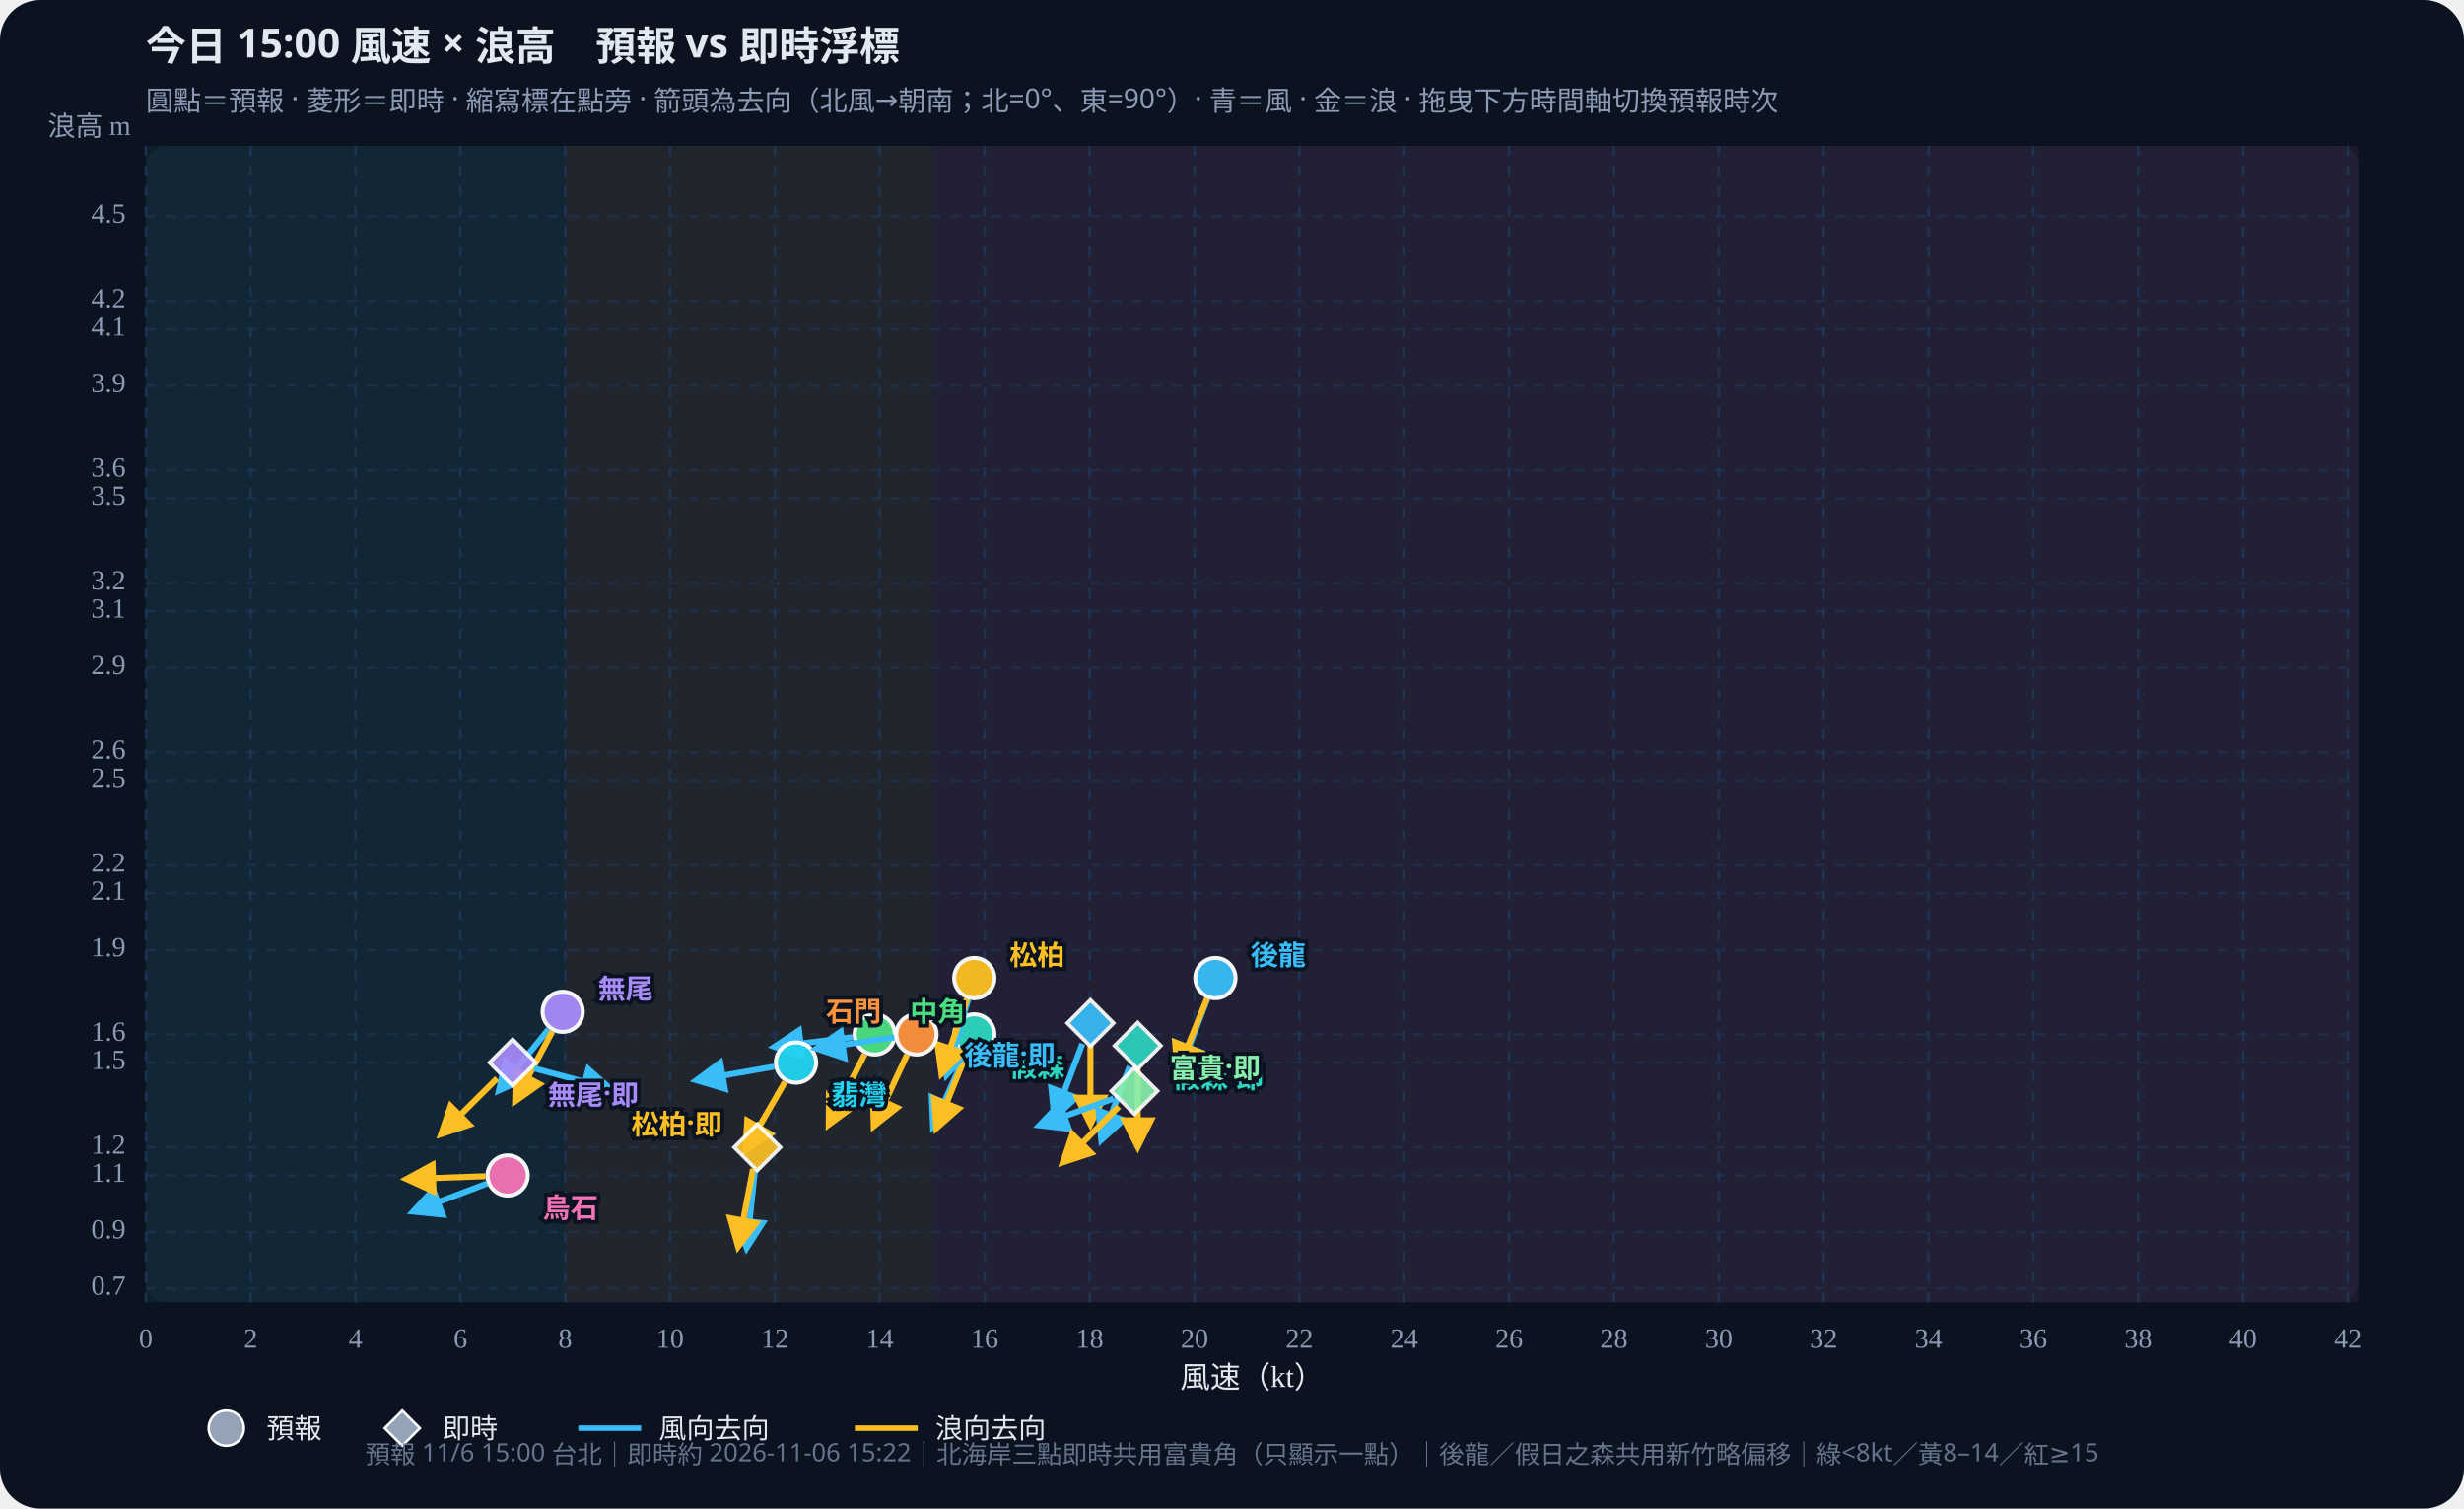
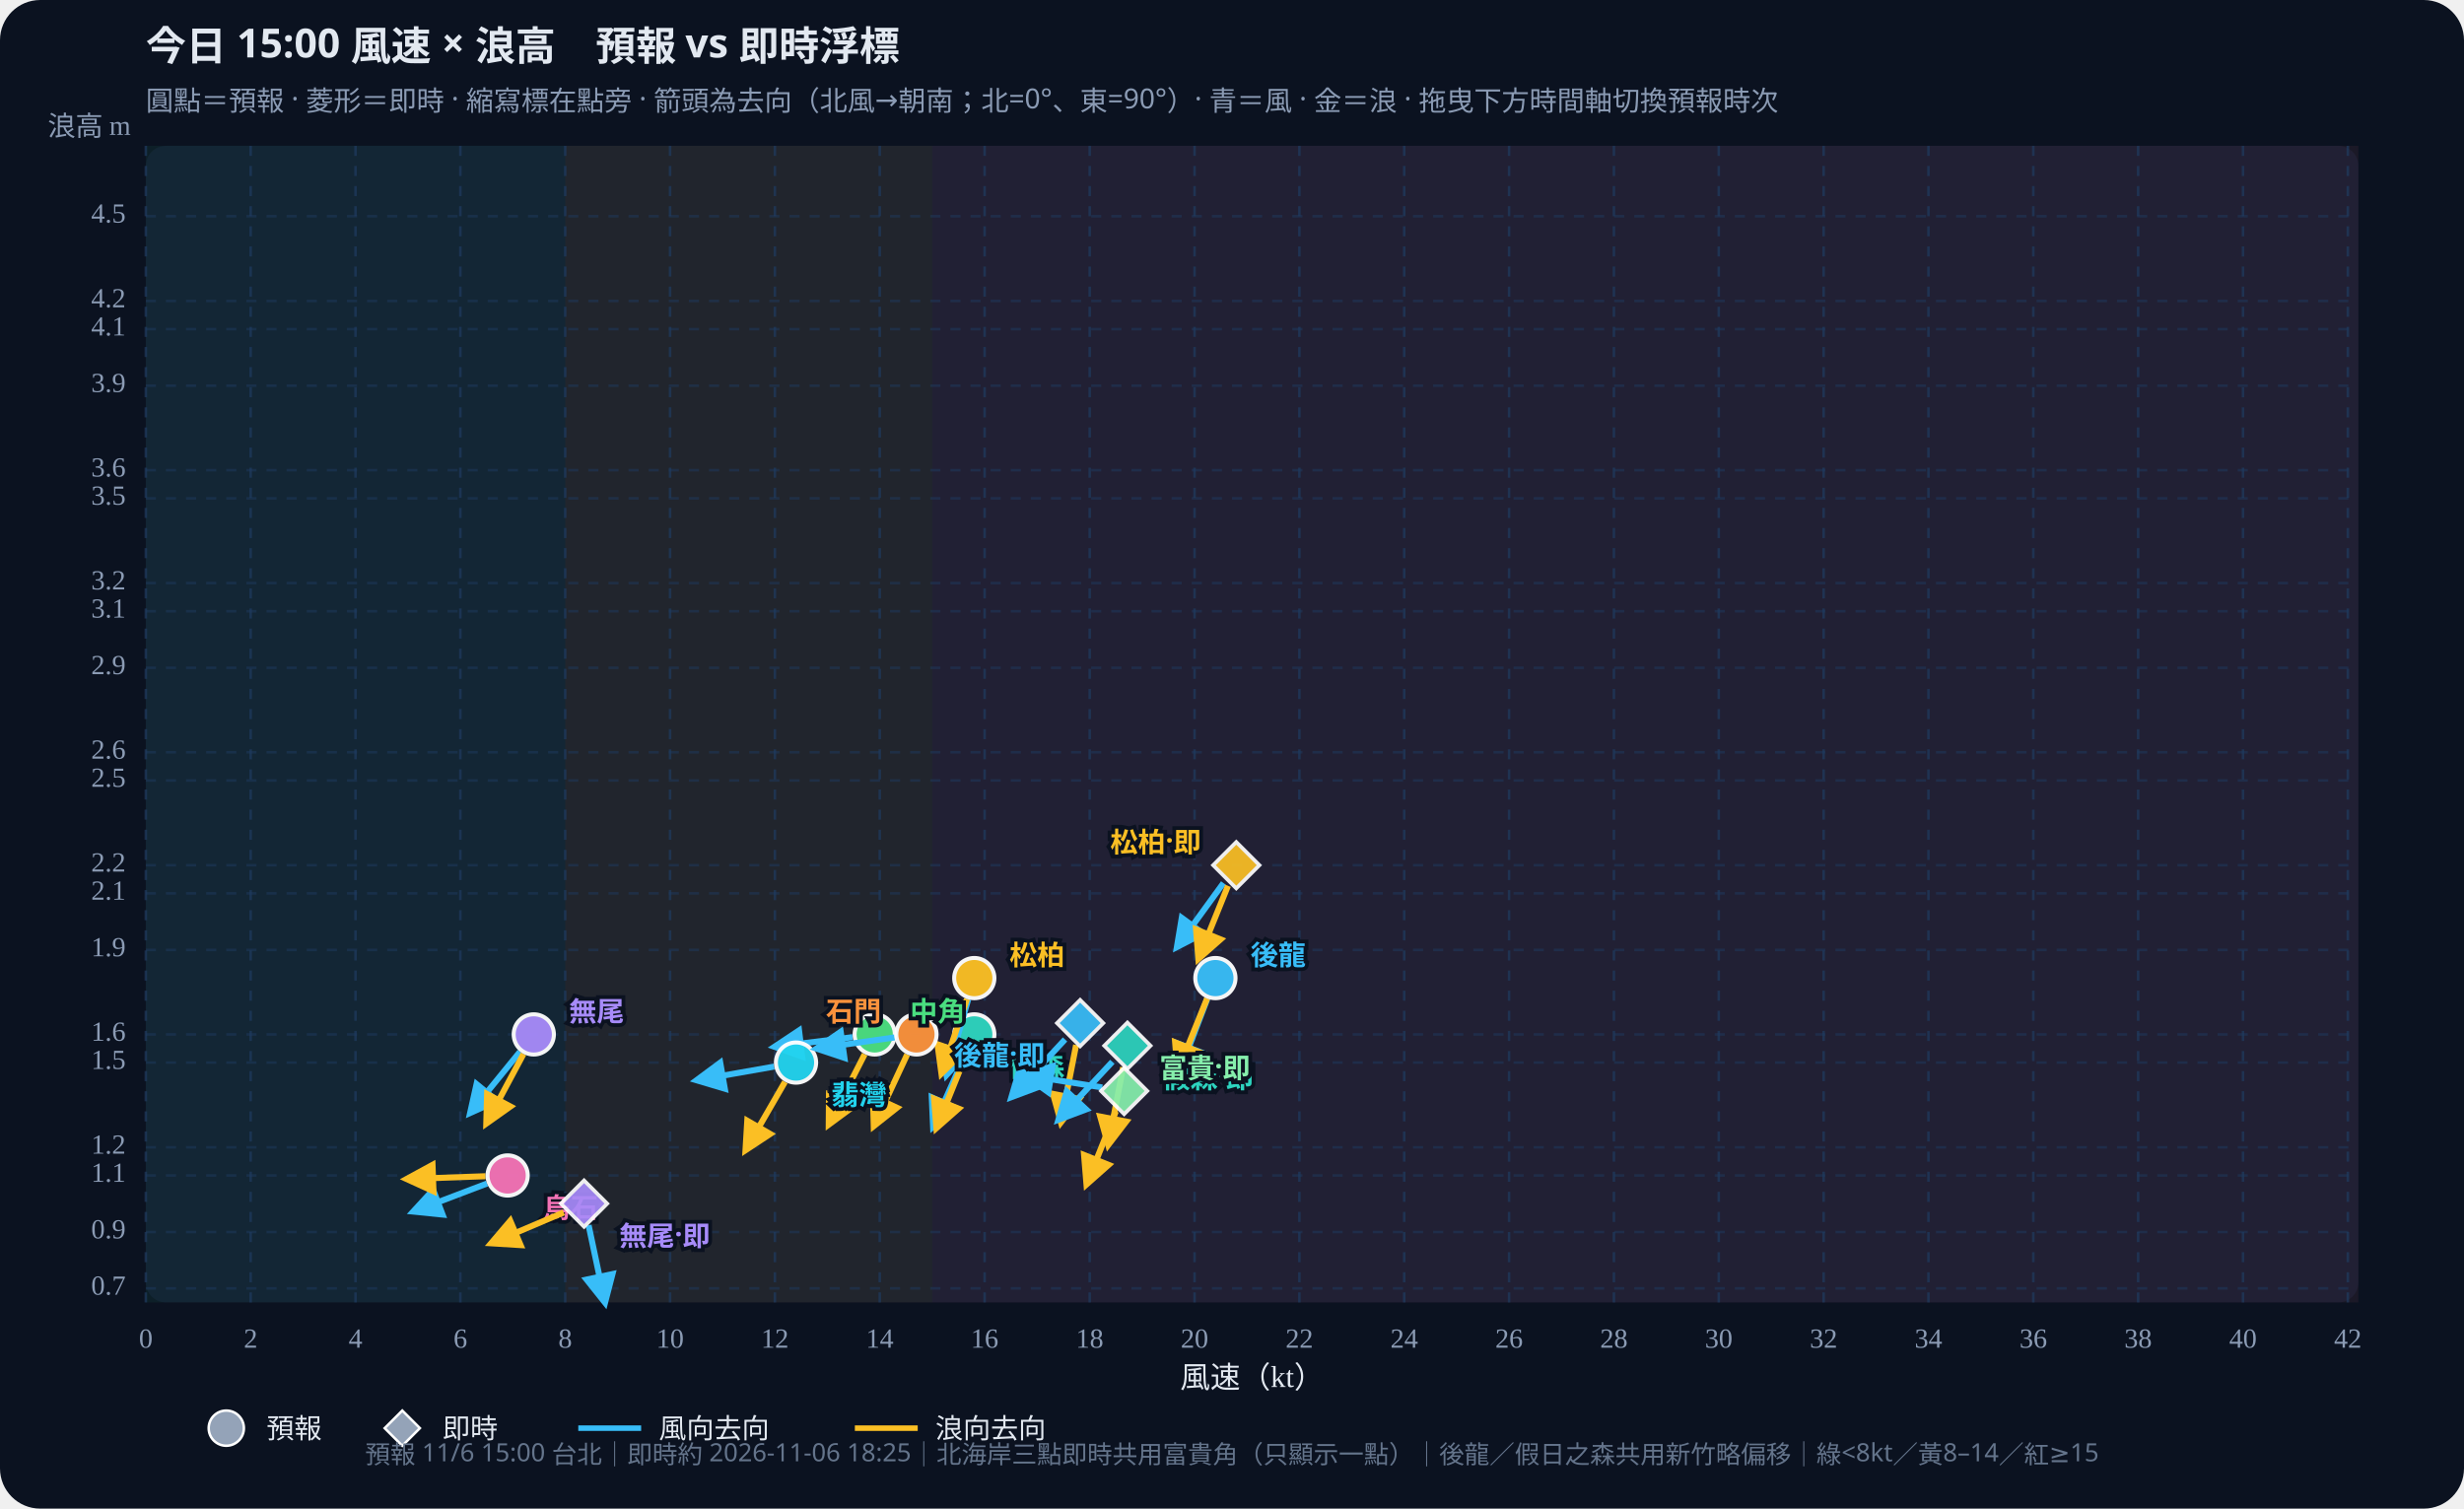
<svg xmlns="http://www.w3.org/2000/svg" id="wws-svg" viewBox="0 0 980 600" role="img" aria-label="風速與浪高散佈圖，可拖曳時間軸切換預報時次" style="width:100%;height:auto;display:block">
  <rect width="980" height="600" fill="#0b1220" rx="16" />
  <rect x="58" y="58" width="880" height="460" fill="#111a2e" rx="8" />
  <rect x="58.0" y="58" width="166.8" height="460" fill="#34d399" opacity="0.07" />
  <rect x="224.8" y="58" width="146.0" height="460" fill="#fbbf24" opacity="0.07" />
  <rect x="370.8" y="58" width="567.2" height="460" fill="#fb7185" opacity="0.07" />
  <defs>
    <marker id="arrow-38bdf8" viewBox="0 0 10 10" refX="8" refY="5" markerWidth="6" markerHeight="6" orient="auto-start-reverse">
      <path d="M0,0 L10,5 L0,10 z" fill="#38bdf8" />
    </marker>
    <marker id="arrow-fbbf24" viewBox="0 0 10 10" refX="8" refY="5" markerWidth="6" markerHeight="6" orient="auto-start-reverse">
      <path d="M0,0 L10,5 L0,10 z" fill="#fbbf24" />
    </marker>
  </defs>
  <text id="wws-title" x="58" y="24" fill="#e2e8f0" font-size="16" font-weight="700" font-family="Noto Sans TC,system-ui,sans-serif">今日 15:00 風速 × 浪高　預報 vs 即時浮標</text>
  <text x="58" y="44" fill="#8b9bb4" font-size="11" font-family="Noto Sans TC,system-ui,sans-serif">圓點＝預報 · 菱形＝即時 · 縮寫標在點旁 · 箭頭為去向（北風→朝南；北=0°、東=90°）· 青＝風 · 金＝浪 · 拖曳下方時間軸切換預報時次</text>
  <line x1="58.0" y1="58" x2="58.0" y2="518" stroke="#1e3a5f" stroke-dasharray="4 4" opacity="0.7" />
  <text x="58.0" y="536" text-anchor="middle" fill="#8b9bb4" font-size="11">0</text>
  <line x1="99.7" y1="58" x2="99.7" y2="518" stroke="#1e3a5f" stroke-dasharray="4 4" opacity="0.7" />
  <text x="99.7" y="536" text-anchor="middle" fill="#8b9bb4" font-size="11">2</text>
  <line x1="141.4" y1="58" x2="141.4" y2="518" stroke="#1e3a5f" stroke-dasharray="4 4" opacity="0.7" />
  <text x="141.4" y="536" text-anchor="middle" fill="#8b9bb4" font-size="11">4</text>
  <line x1="183.1" y1="58" x2="183.1" y2="518" stroke="#1e3a5f" stroke-dasharray="4 4" opacity="0.7" />
  <text x="183.1" y="536" text-anchor="middle" fill="#8b9bb4" font-size="11">6</text>
  <line x1="224.8" y1="58" x2="224.8" y2="518" stroke="#1e3a5f" stroke-dasharray="4 4" opacity="0.7" />
  <text x="224.8" y="536" text-anchor="middle" fill="#8b9bb4" font-size="11">8</text>
  <line x1="266.5" y1="58" x2="266.5" y2="518" stroke="#1e3a5f" stroke-dasharray="4 4" opacity="0.7" />
  <text x="266.5" y="536" text-anchor="middle" fill="#8b9bb4" font-size="11">10</text>
  <line x1="308.2" y1="58" x2="308.2" y2="518" stroke="#1e3a5f" stroke-dasharray="4 4" opacity="0.7" />
  <text x="308.2" y="536" text-anchor="middle" fill="#8b9bb4" font-size="11">12</text>
  <line x1="349.9" y1="58" x2="349.9" y2="518" stroke="#1e3a5f" stroke-dasharray="4 4" opacity="0.7" />
  <text x="349.9" y="536" text-anchor="middle" fill="#8b9bb4" font-size="11">14</text>
  <line x1="391.6" y1="58" x2="391.6" y2="518" stroke="#1e3a5f" stroke-dasharray="4 4" opacity="0.7" />
  <text x="391.6" y="536" text-anchor="middle" fill="#8b9bb4" font-size="11">16</text>
  <line x1="433.4" y1="58" x2="433.4" y2="518" stroke="#1e3a5f" stroke-dasharray="4 4" opacity="0.7" />
  <text x="433.4" y="536" text-anchor="middle" fill="#8b9bb4" font-size="11">18</text>
  <line x1="475.1" y1="58" x2="475.1" y2="518" stroke="#1e3a5f" stroke-dasharray="4 4" opacity="0.7" />
  <text x="475.1" y="536" text-anchor="middle" fill="#8b9bb4" font-size="11">20</text>
  <line x1="516.8" y1="58" x2="516.8" y2="518" stroke="#1e3a5f" stroke-dasharray="4 4" opacity="0.7" />
  <text x="516.8" y="536" text-anchor="middle" fill="#8b9bb4" font-size="11">22</text>
  <line x1="558.5" y1="58" x2="558.5" y2="518" stroke="#1e3a5f" stroke-dasharray="4 4" opacity="0.7" />
  <text x="558.5" y="536" text-anchor="middle" fill="#8b9bb4" font-size="11">24</text>
  <line x1="600.2" y1="58" x2="600.2" y2="518" stroke="#1e3a5f" stroke-dasharray="4 4" opacity="0.7" />
  <text x="600.2" y="536" text-anchor="middle" fill="#8b9bb4" font-size="11">26</text>
  <line x1="641.9" y1="58" x2="641.9" y2="518" stroke="#1e3a5f" stroke-dasharray="4 4" opacity="0.7" />
  <text x="641.9" y="536" text-anchor="middle" fill="#8b9bb4" font-size="11">28</text>
  <line x1="683.6" y1="58" x2="683.6" y2="518" stroke="#1e3a5f" stroke-dasharray="4 4" opacity="0.7" />
  <text x="683.6" y="536" text-anchor="middle" fill="#8b9bb4" font-size="11">30</text>
  <line x1="725.3" y1="58" x2="725.3" y2="518" stroke="#1e3a5f" stroke-dasharray="4 4" opacity="0.7" />
  <text x="725.3" y="536" text-anchor="middle" fill="#8b9bb4" font-size="11">32</text>
  <line x1="767.0" y1="58" x2="767.0" y2="518" stroke="#1e3a5f" stroke-dasharray="4 4" opacity="0.7" />
  <text x="767.0" y="536" text-anchor="middle" fill="#8b9bb4" font-size="11">34</text>
  <line x1="808.7" y1="58" x2="808.7" y2="518" stroke="#1e3a5f" stroke-dasharray="4 4" opacity="0.7" />
  <text x="808.7" y="536" text-anchor="middle" fill="#8b9bb4" font-size="11">36</text>
  <line x1="850.4" y1="58" x2="850.4" y2="518" stroke="#1e3a5f" stroke-dasharray="4 4" opacity="0.7" />
  <text x="850.4" y="536" text-anchor="middle" fill="#8b9bb4" font-size="11">38</text>
  <line x1="892.1" y1="58" x2="892.1" y2="518" stroke="#1e3a5f" stroke-dasharray="4 4" opacity="0.7" />
  <text x="892.1" y="536" text-anchor="middle" fill="#8b9bb4" font-size="11">40</text>
  <line x1="933.8" y1="58" x2="933.8" y2="518" stroke="#1e3a5f" stroke-dasharray="4 4" opacity="0.7" />
  <text x="933.8" y="536" text-anchor="middle" fill="#8b9bb4" font-size="11">42</text>
  <line x1="58" y1="512.4" x2="938" y2="512.4" stroke="#1e3a5f" stroke-dasharray="4 4" opacity="0.5" />
  <text x="50" y="512.4" text-anchor="end" dominant-baseline="middle" fill="#8b9bb4" font-size="11">0.7</text>
  <line x1="58" y1="490.0" x2="938" y2="490.0" stroke="#1e3a5f" stroke-dasharray="4 4" opacity="0.5" />
  <text x="50" y="490.0" text-anchor="end" dominant-baseline="middle" fill="#8b9bb4" font-size="11">0.9</text>
  <line x1="58" y1="467.5" x2="938" y2="467.5" stroke="#1e3a5f" stroke-dasharray="4 4" opacity="0.5" />
  <text x="50" y="467.5" text-anchor="end" dominant-baseline="middle" fill="#8b9bb4" font-size="11">1.1</text>
  <line x1="58" y1="456.3" x2="938" y2="456.3" stroke="#1e3a5f" stroke-dasharray="4 4" opacity="0.5" />
  <text x="50" y="456.3" text-anchor="end" dominant-baseline="middle" fill="#8b9bb4" font-size="11">1.2</text>
  <line x1="58" y1="422.6" x2="938" y2="422.6" stroke="#1e3a5f" stroke-dasharray="4 4" opacity="0.5" />
  <text x="50" y="422.6" text-anchor="end" dominant-baseline="middle" fill="#8b9bb4" font-size="11">1.5</text>
  <line x1="58" y1="411.4" x2="938" y2="411.4" stroke="#1e3a5f" stroke-dasharray="4 4" opacity="0.5" />
  <text x="50" y="411.4" text-anchor="end" dominant-baseline="middle" fill="#8b9bb4" font-size="11">1.6</text>
  <line x1="58" y1="377.8" x2="938" y2="377.8" stroke="#1e3a5f" stroke-dasharray="4 4" opacity="0.5" />
  <text x="50" y="377.8" text-anchor="end" dominant-baseline="middle" fill="#8b9bb4" font-size="11">1.9</text>
  <line x1="58" y1="355.3" x2="938" y2="355.3" stroke="#1e3a5f" stroke-dasharray="4 4" opacity="0.5" />
  <text x="50" y="355.3" text-anchor="end" dominant-baseline="middle" fill="#8b9bb4" font-size="11">2.1</text>
  <line x1="58" y1="344.1" x2="938" y2="344.1" stroke="#1e3a5f" stroke-dasharray="4 4" opacity="0.5" />
  <text x="50" y="344.1" text-anchor="end" dominant-baseline="middle" fill="#8b9bb4" font-size="11">2.2</text>
  <line x1="58" y1="310.4" x2="938" y2="310.4" stroke="#1e3a5f" stroke-dasharray="4 4" opacity="0.5" />
  <text x="50" y="310.4" text-anchor="end" dominant-baseline="middle" fill="#8b9bb4" font-size="11">2.5</text>
  <line x1="58" y1="299.2" x2="938" y2="299.2" stroke="#1e3a5f" stroke-dasharray="4 4" opacity="0.5" />
  <text x="50" y="299.2" text-anchor="end" dominant-baseline="middle" fill="#8b9bb4" font-size="11">2.6</text>
  <line x1="58" y1="265.6" x2="938" y2="265.6" stroke="#1e3a5f" stroke-dasharray="4 4" opacity="0.5" />
  <text x="50" y="265.6" text-anchor="end" dominant-baseline="middle" fill="#8b9bb4" font-size="11">2.9</text>
  <line x1="58" y1="243.1" x2="938" y2="243.1" stroke="#1e3a5f" stroke-dasharray="4 4" opacity="0.5" />
  <text x="50" y="243.1" text-anchor="end" dominant-baseline="middle" fill="#8b9bb4" font-size="11">3.1</text>
  <line x1="58" y1="231.9" x2="938" y2="231.9" stroke="#1e3a5f" stroke-dasharray="4 4" opacity="0.5" />
  <text x="50" y="231.9" text-anchor="end" dominant-baseline="middle" fill="#8b9bb4" font-size="11">3.2</text>
  <line x1="58" y1="198.2" x2="938" y2="198.2" stroke="#1e3a5f" stroke-dasharray="4 4" opacity="0.5" />
  <text x="50" y="198.2" text-anchor="end" dominant-baseline="middle" fill="#8b9bb4" font-size="11">3.5</text>
  <line x1="58" y1="187.0" x2="938" y2="187.0" stroke="#1e3a5f" stroke-dasharray="4 4" opacity="0.5" />
  <text x="50" y="187.0" text-anchor="end" dominant-baseline="middle" fill="#8b9bb4" font-size="11">3.6</text>
  <line x1="58" y1="153.4" x2="938" y2="153.4" stroke="#1e3a5f" stroke-dasharray="4 4" opacity="0.5" />
  <text x="50" y="153.4" text-anchor="end" dominant-baseline="middle" fill="#8b9bb4" font-size="11">3.9</text>
  <line x1="58" y1="130.9" x2="938" y2="130.9" stroke="#1e3a5f" stroke-dasharray="4 4" opacity="0.5" />
  <text x="50" y="130.9" text-anchor="end" dominant-baseline="middle" fill="#8b9bb4" font-size="11">4.1</text>
  <line x1="58" y1="119.7" x2="938" y2="119.7" stroke="#1e3a5f" stroke-dasharray="4 4" opacity="0.5" />
  <text x="50" y="119.7" text-anchor="end" dominant-baseline="middle" fill="#8b9bb4" font-size="11">4.2</text>
  <line x1="58" y1="86.0" x2="938" y2="86.0" stroke="#1e3a5f" stroke-dasharray="4 4" opacity="0.5" />
  <text x="50" y="86.0" text-anchor="end" dominant-baseline="middle" fill="#8b9bb4" font-size="11">4.5</text>
  <text x="498" y="552" text-anchor="middle" fill="#e2e8f0" font-size="12">風速（kt）</text>
  <text x="52" y="54" text-anchor="end" fill="#8b9bb4" font-size="11">浪高 m</text>
  <g id="wws-forecast-layer">
    <line x1="480.2" y1="397.2" x2="469.1" y2="426.3" stroke="#38bdf8" stroke-width="2.4" marker-end="url(#arrow-38bdf8)" />
    <line x1="480.1" y1="397.1" x2="468.4" y2="426.1" stroke="#fbbf24" stroke-width="2.4" marker-end="url(#arrow-fbbf24)" />
    <circle cx="483.4" cy="389.0" r="8.0" fill="#38bdf8" stroke="#fff" stroke-width="1.6" opacity="0.95" />
    <line x1="383.9" y1="419.5" x2="371.2" y2="448.0" stroke="#38bdf8" stroke-width="2.4" marker-end="url(#arrow-38bdf8)" />
    <line x1="384.2" y1="419.6" x2="372.5" y2="448.5" stroke="#fbbf24" stroke-width="2.4" marker-end="url(#arrow-fbbf24)" />
    <circle cx="387.5" cy="411.4" r="8.0" fill="#2dd4bf" stroke="#fff" stroke-width="1.6" opacity="0.95" />
    <line x1="385.1" y1="397.4" x2="376.5" y2="427.4" stroke="#38bdf8" stroke-width="2.4" marker-end="url(#arrow-38bdf8)" />
    <line x1="384.6" y1="397.3" x2="374.5" y2="426.8" stroke="#fbbf24" stroke-width="2.4" marker-end="url(#arrow-fbbf24)" />
    <circle cx="387.5" cy="389.0" r="8.0" fill="#fbbf24" stroke="#fff" stroke-width="1.6" opacity="0.95" />
    <line x1="339.1" y1="412.5" x2="308.2" y2="416.3" stroke="#38bdf8" stroke-width="2.4" marker-end="url(#arrow-38bdf8)" />
    <line x1="343.9" y1="419.3" x2="329.7" y2="447.1" stroke="#fbbf24" stroke-width="2.4" marker-end="url(#arrow-fbbf24)" />
    <circle cx="347.9" cy="411.4" r="8.0" fill="#4ade80" stroke="#fff" stroke-width="1.6" opacity="0.95" />
    <line x1="307.9" y1="424.2" x2="277.2" y2="429.6" stroke="#38bdf8" stroke-width="2.4" marker-end="url(#arrow-38bdf8)" />
    <line x1="312.2" y1="430.3" x2="296.6" y2="457.3" stroke="#fbbf24" stroke-width="2.4" marker-end="url(#arrow-fbbf24)" />
    <circle cx="316.6" cy="422.6" r="8.0" fill="#22d3ee" stroke="#fff" stroke-width="1.6" opacity="0.95" />
    <line x1="355.8" y1="412.6" x2="324.9" y2="417.0" stroke="#38bdf8" stroke-width="2.4" marker-end="url(#arrow-38bdf8)" />
    <line x1="360.8" y1="419.4" x2="347.6" y2="447.7" stroke="#fbbf24" stroke-width="2.4" marker-end="url(#arrow-fbbf24)" />
    <circle cx="364.5" cy="411.4" r="8.0" fill="#fb923c" stroke="#fff" stroke-width="1.6" opacity="0.95" />
-     <line x1="218.2" y1="409.3" x2="198.6" y2="433.5" stroke="#38bdf8" stroke-width="2.4" marker-end="url(#arrow-38bdf8)" />
-     <line x1="219.7" y1="410.2" x2="205.0" y2="437.8" stroke="#fbbf24" stroke-width="2.4" marker-end="url(#arrow-fbbf24)" />
-     <circle cx="223.8" cy="402.4" r="8.0" fill="#a78bfa" stroke="#fff" stroke-width="1.6" opacity="0.95" />
+     <line x1="206.8" y1="418.3" x2="187.1" y2="442.5" stroke="#38bdf8" stroke-width="2.4" marker-end="url(#arrow-38bdf8)" />
+     <line x1="208.2" y1="419.2" x2="193.5" y2="446.7" stroke="#fbbf24" stroke-width="2.4" marker-end="url(#arrow-fbbf24)" />
+     <circle cx="212.3" cy="411.4" r="8.0" fill="#a78bfa" stroke="#fff" stroke-width="1.6" opacity="0.95" />
    <line x1="193.7" y1="470.7" x2="164.5" y2="481.8" stroke="#38bdf8" stroke-width="2.4" marker-end="url(#arrow-38bdf8)" />
    <line x1="193.1" y1="467.8" x2="161.9" y2="468.9" stroke="#fbbf24" stroke-width="2.4" marker-end="url(#arrow-fbbf24)" />
    <circle cx="201.9" cy="467.5" r="8.0" fill="#f472b6" stroke="#fff" stroke-width="1.6" opacity="0.95" />
    <text x="497.4" y="379.0" text-anchor="start" dominant-baseline="central" fill="#38bdf8" font-size="11" font-weight="700" font-family="Noto Sans TC,system-ui,sans-serif" stroke="#0b1220" stroke-width="3" paint-order="stroke">後龍</text>
    <text x="401.5" y="423.4" text-anchor="start" dominant-baseline="central" fill="#2dd4bf" font-size="11" font-weight="700" font-family="Noto Sans TC,system-ui,sans-serif" stroke="#0b1220" stroke-width="3" paint-order="stroke">假森</text>
    <text x="401.5" y="379.0" text-anchor="start" dominant-baseline="central" fill="#fbbf24" font-size="11" font-weight="700" font-family="Noto Sans TC,system-ui,sans-serif" stroke="#0b1220" stroke-width="3" paint-order="stroke">松柏</text>
    <text x="361.9" y="401.4" text-anchor="start" dominant-baseline="central" fill="#4ade80" font-size="11" font-weight="700" font-family="Noto Sans TC,system-ui,sans-serif" stroke="#0b1220" stroke-width="3" paint-order="stroke">中角</text>
    <text x="330.6" y="434.6" text-anchor="start" dominant-baseline="central" fill="#22d3ee" font-size="11" font-weight="700" font-family="Noto Sans TC,system-ui,sans-serif" stroke="#0b1220" stroke-width="3" paint-order="stroke">翡灣</text>
    <text x="350.5" y="401.4" text-anchor="end" dominant-baseline="central" fill="#fb923c" font-size="11" font-weight="700" font-family="Noto Sans TC,system-ui,sans-serif" stroke="#0b1220" stroke-width="3" paint-order="stroke">石門</text>
-     <text x="237.8" y="392.4" text-anchor="start" dominant-baseline="central" fill="#a78bfa" font-size="11" font-weight="700" font-family="Noto Sans TC,system-ui,sans-serif" stroke="#0b1220" stroke-width="3" paint-order="stroke">無尾</text>
+     <text x="226.3" y="401.4" text-anchor="start" dominant-baseline="central" fill="#a78bfa" font-size="11" font-weight="700" font-family="Noto Sans TC,system-ui,sans-serif" stroke="#0b1220" stroke-width="3" paint-order="stroke">無尾</text>
    <text x="215.9" y="479.5" text-anchor="start" dominant-baseline="central" fill="#f472b6" font-size="11" font-weight="700" font-family="Noto Sans TC,system-ui,sans-serif" stroke="#0b1220" stroke-width="3" paint-order="stroke">烏石</text>
  </g>
  <g id="wws-live-layer">
-     <line x1="430.5" y1="415.1" x2="419.4" y2="444.3" stroke="#38bdf8" stroke-width="2.4" marker-end="url(#arrow-38bdf8)" />
-     <line x1="433.7" y1="415.7" x2="433.7" y2="446.9" stroke="#fbbf24" stroke-width="2.4" marker-end="url(#arrow-fbbf24)" />
-     <polygon points="433.7,397.7 442.9,406.9 433.7,416.1 424.5,406.9" fill="#38bdf8" stroke="#fff" stroke-width="1.5" opacity="0.92" />
-     <line x1="449.3" y1="424.1" x2="438.1" y2="453.2" stroke="#38bdf8" stroke-width="2.4" marker-end="url(#arrow-38bdf8)" />
-     <line x1="452.5" y1="424.7" x2="452.5" y2="455.9" stroke="#fbbf24" stroke-width="2.4" marker-end="url(#arrow-fbbf24)" />
-     <polygon points="452.5,406.7 461.7,415.9 452.5,425.1 443.3,415.9" fill="#2dd4bf" stroke="#fff" stroke-width="1.5" opacity="0.92" />
-     <line x1="300.3" y1="465.0" x2="297.0" y2="496.1" stroke="#38bdf8" stroke-width="2.4" marker-end="url(#arrow-38bdf8)" />
-     <line x1="299.5" y1="464.9" x2="293.6" y2="495.6" stroke="#fbbf24" stroke-width="2.4" marker-end="url(#arrow-fbbf24)" />
-     <polygon points="301.2,447.1 310.4,456.3 301.2,465.5 292.0,456.3" fill="#fbbf24" stroke="#fff" stroke-width="1.5" opacity="0.92" />
-     <line x1="442.9" y1="436.9" x2="413.6" y2="447.5" stroke="#38bdf8" stroke-width="2.4" marker-end="url(#arrow-38bdf8)" />
-     <line x1="445.0" y1="440.1" x2="422.9" y2="462.1" stroke="#fbbf24" stroke-width="2.4" marker-end="url(#arrow-fbbf24)" />
-     <polygon points="451.2,424.7 460.4,433.9 451.2,443.1 442.0,433.9" fill="#86efac" stroke="#fff" stroke-width="1.5" opacity="0.92" />
-     <line x1="212.4" y1="424.9" x2="242.6" y2="433.0" stroke="#38bdf8" stroke-width="2.4" marker-end="url(#arrow-38bdf8)" />
-     <line x1="197.7" y1="428.9" x2="175.6" y2="450.9" stroke="#fbbf24" stroke-width="2.4" marker-end="url(#arrow-fbbf24)" />
-     <polygon points="203.9,413.4 213.1,422.6 203.9,431.8 194.7,422.6" fill="#a78bfa" stroke="#fff" stroke-width="1.5" opacity="0.92" />
-     <text x="419.7" y="418.9" text-anchor="end" dominant-baseline="central" fill="#38bdf8" font-size="11" font-weight="700" font-family="Noto Sans TC,system-ui,sans-serif" stroke="#0b1220" stroke-width="3" paint-order="stroke">後龍·即</text>
-     <text x="466.5" y="427.9" text-anchor="start" dominant-baseline="central" fill="#2dd4bf" font-size="11" font-weight="700" font-family="Noto Sans TC,system-ui,sans-serif" stroke="#0b1220" stroke-width="3" paint-order="stroke">假森·即</text>
-     <text x="287.2" y="446.3" text-anchor="end" dominant-baseline="central" fill="#fbbf24" font-size="11" font-weight="700" font-family="Noto Sans TC,system-ui,sans-serif" stroke="#0b1220" stroke-width="3" paint-order="stroke">松柏·即</text>
-     <text x="465.2" y="423.9" text-anchor="start" dominant-baseline="central" fill="#86efac" font-size="11" font-weight="700" font-family="Noto Sans TC,system-ui,sans-serif" stroke="#0b1220" stroke-width="3" paint-order="stroke">富貴·即</text>
-     <text x="217.9" y="434.6" text-anchor="start" dominant-baseline="central" fill="#a78bfa" font-size="11" font-weight="700" font-family="Noto Sans TC,system-ui,sans-serif" stroke="#0b1220" stroke-width="3" paint-order="stroke">無尾·即</text>
+     <line x1="423.6" y1="413.4" x2="402.4" y2="436.2" stroke="#38bdf8" stroke-width="2.4" marker-end="url(#arrow-38bdf8)" />
+     <line x1="428.0" y1="415.6" x2="422.0" y2="446.2" stroke="#fbbf24" stroke-width="2.4" marker-end="url(#arrow-fbbf24)" />
+     <polygon points="429.6,397.7 438.8,406.9 429.6,416.1 420.4,406.9" fill="#38bdf8" stroke="#fff" stroke-width="1.5" opacity="0.92" />
+     <line x1="442.4" y1="422.3" x2="421.1" y2="445.2" stroke="#38bdf8" stroke-width="2.4" marker-end="url(#arrow-38bdf8)" />
+     <line x1="446.7" y1="424.5" x2="440.8" y2="455.2" stroke="#fbbf24" stroke-width="2.4" marker-end="url(#arrow-fbbf24)" />
+     <polygon points="448.4,406.7 457.6,415.9 448.4,425.1 439.2,415.9" fill="#2dd4bf" stroke="#fff" stroke-width="1.5" opacity="0.92" />
+     <line x1="486.6" y1="351.2" x2="468.2" y2="376.5" stroke="#38bdf8" stroke-width="2.4" marker-end="url(#arrow-38bdf8)" />
+     <line x1="488.4" y1="352.3" x2="476.7" y2="381.2" stroke="#fbbf24" stroke-width="2.4" marker-end="url(#arrow-fbbf24)" />
+     <polygon points="491.7,334.9 500.9,344.1 491.7,353.3 482.5,344.1" fill="#fbbf24" stroke="#fff" stroke-width="1.5" opacity="0.92" />
+     <line x1="438.4" y1="432.5" x2="407.6" y2="427.6" stroke="#38bdf8" stroke-width="2.4" marker-end="url(#arrow-38bdf8)" />
+     <line x1="443.8" y1="442.0" x2="432.2" y2="470.9" stroke="#fbbf24" stroke-width="2.4" marker-end="url(#arrow-fbbf24)" />
+     <polygon points="447.1,424.7 456.3,433.9 447.1,443.1 437.9,433.9" fill="#86efac" stroke="#fff" stroke-width="1.5" opacity="0.92" />
+     <line x1="234.1" y1="487.3" x2="240.6" y2="517.9" stroke="#38bdf8" stroke-width="2.4" marker-end="url(#arrow-38bdf8)" />
+     <line x1="224.2" y1="482.2" x2="195.5" y2="494.4" stroke="#fbbf24" stroke-width="2.4" marker-end="url(#arrow-fbbf24)" />
+     <polygon points="232.3,469.5 241.5,478.7 232.3,487.9 223.1,478.7" fill="#a78bfa" stroke="#fff" stroke-width="1.5" opacity="0.92" />
+     <text x="415.6" y="418.9" text-anchor="end" dominant-baseline="central" fill="#38bdf8" font-size="11" font-weight="700" font-family="Noto Sans TC,system-ui,sans-serif" stroke="#0b1220" stroke-width="3" paint-order="stroke">後龍·即</text>
+     <text x="462.4" y="427.9" text-anchor="start" dominant-baseline="central" fill="#2dd4bf" font-size="11" font-weight="700" font-family="Noto Sans TC,system-ui,sans-serif" stroke="#0b1220" stroke-width="3" paint-order="stroke">假森·即</text>
+     <text x="477.7" y="334.1" text-anchor="end" dominant-baseline="central" fill="#fbbf24" font-size="11" font-weight="700" font-family="Noto Sans TC,system-ui,sans-serif" stroke="#0b1220" stroke-width="3" paint-order="stroke">松柏·即</text>
+     <text x="461.1" y="423.9" text-anchor="start" dominant-baseline="central" fill="#86efac" font-size="11" font-weight="700" font-family="Noto Sans TC,system-ui,sans-serif" stroke="#0b1220" stroke-width="3" paint-order="stroke">富貴·即</text>
+     <text x="246.3" y="490.7" text-anchor="start" dominant-baseline="central" fill="#a78bfa" font-size="11" font-weight="700" font-family="Noto Sans TC,system-ui,sans-serif" stroke="#0b1220" stroke-width="3" paint-order="stroke">無尾·即</text>
  </g>
  <circle cx="90" cy="568" r="7" fill="#94a3b8" stroke="#fff" />
  <text x="106" y="572" fill="#e2e8f0" font-size="11" font-family="Noto Sans TC,system-ui,sans-serif">預報</text>
  <polygon points="160,561 167,568 160,575 153,568" fill="#94a3b8" stroke="#fff" />
  <text x="176" y="572" fill="#e2e8f0" font-size="11" font-family="Noto Sans TC,system-ui,sans-serif">即時</text>
  <line x1="230" y1="568" x2="255" y2="568" stroke="#38bdf8" stroke-width="2.2" />
  <text x="262" y="572" fill="#e2e8f0" font-size="11" font-family="Noto Sans TC,system-ui,sans-serif">風向去向</text>
  <line x1="340" y1="568" x2="365" y2="568" stroke="#fbbf24" stroke-width="2.2" />
  <text x="372" y="572" fill="#e2e8f0" font-size="11" font-family="Noto Sans TC,system-ui,sans-serif">浪向去向</text>
-   <text id="wws-foot" x="490" y="582" text-anchor="middle" fill="#64748b" font-size="10" font-family="Noto Sans TC,system-ui,sans-serif">預報 11/6 15:00 台北｜即時約 2026-11-06 15:22｜北海岸三點即時共用富貴角（只顯示一點）｜後龍／假日之森共用新竹略偏移｜綠&lt;8kt／黃8–14／紅≥15</text>
+   <text id="wws-foot" x="490" y="582" text-anchor="middle" fill="#64748b" font-size="10" font-family="Noto Sans TC,system-ui,sans-serif">預報 11/6 15:00 台北｜即時約 2026-11-06 18:25｜北海岸三點即時共用富貴角（只顯示一點）｜後龍／假日之森共用新竹略偏移｜綠&lt;8kt／黃8–14／紅≥15</text>
</svg>
